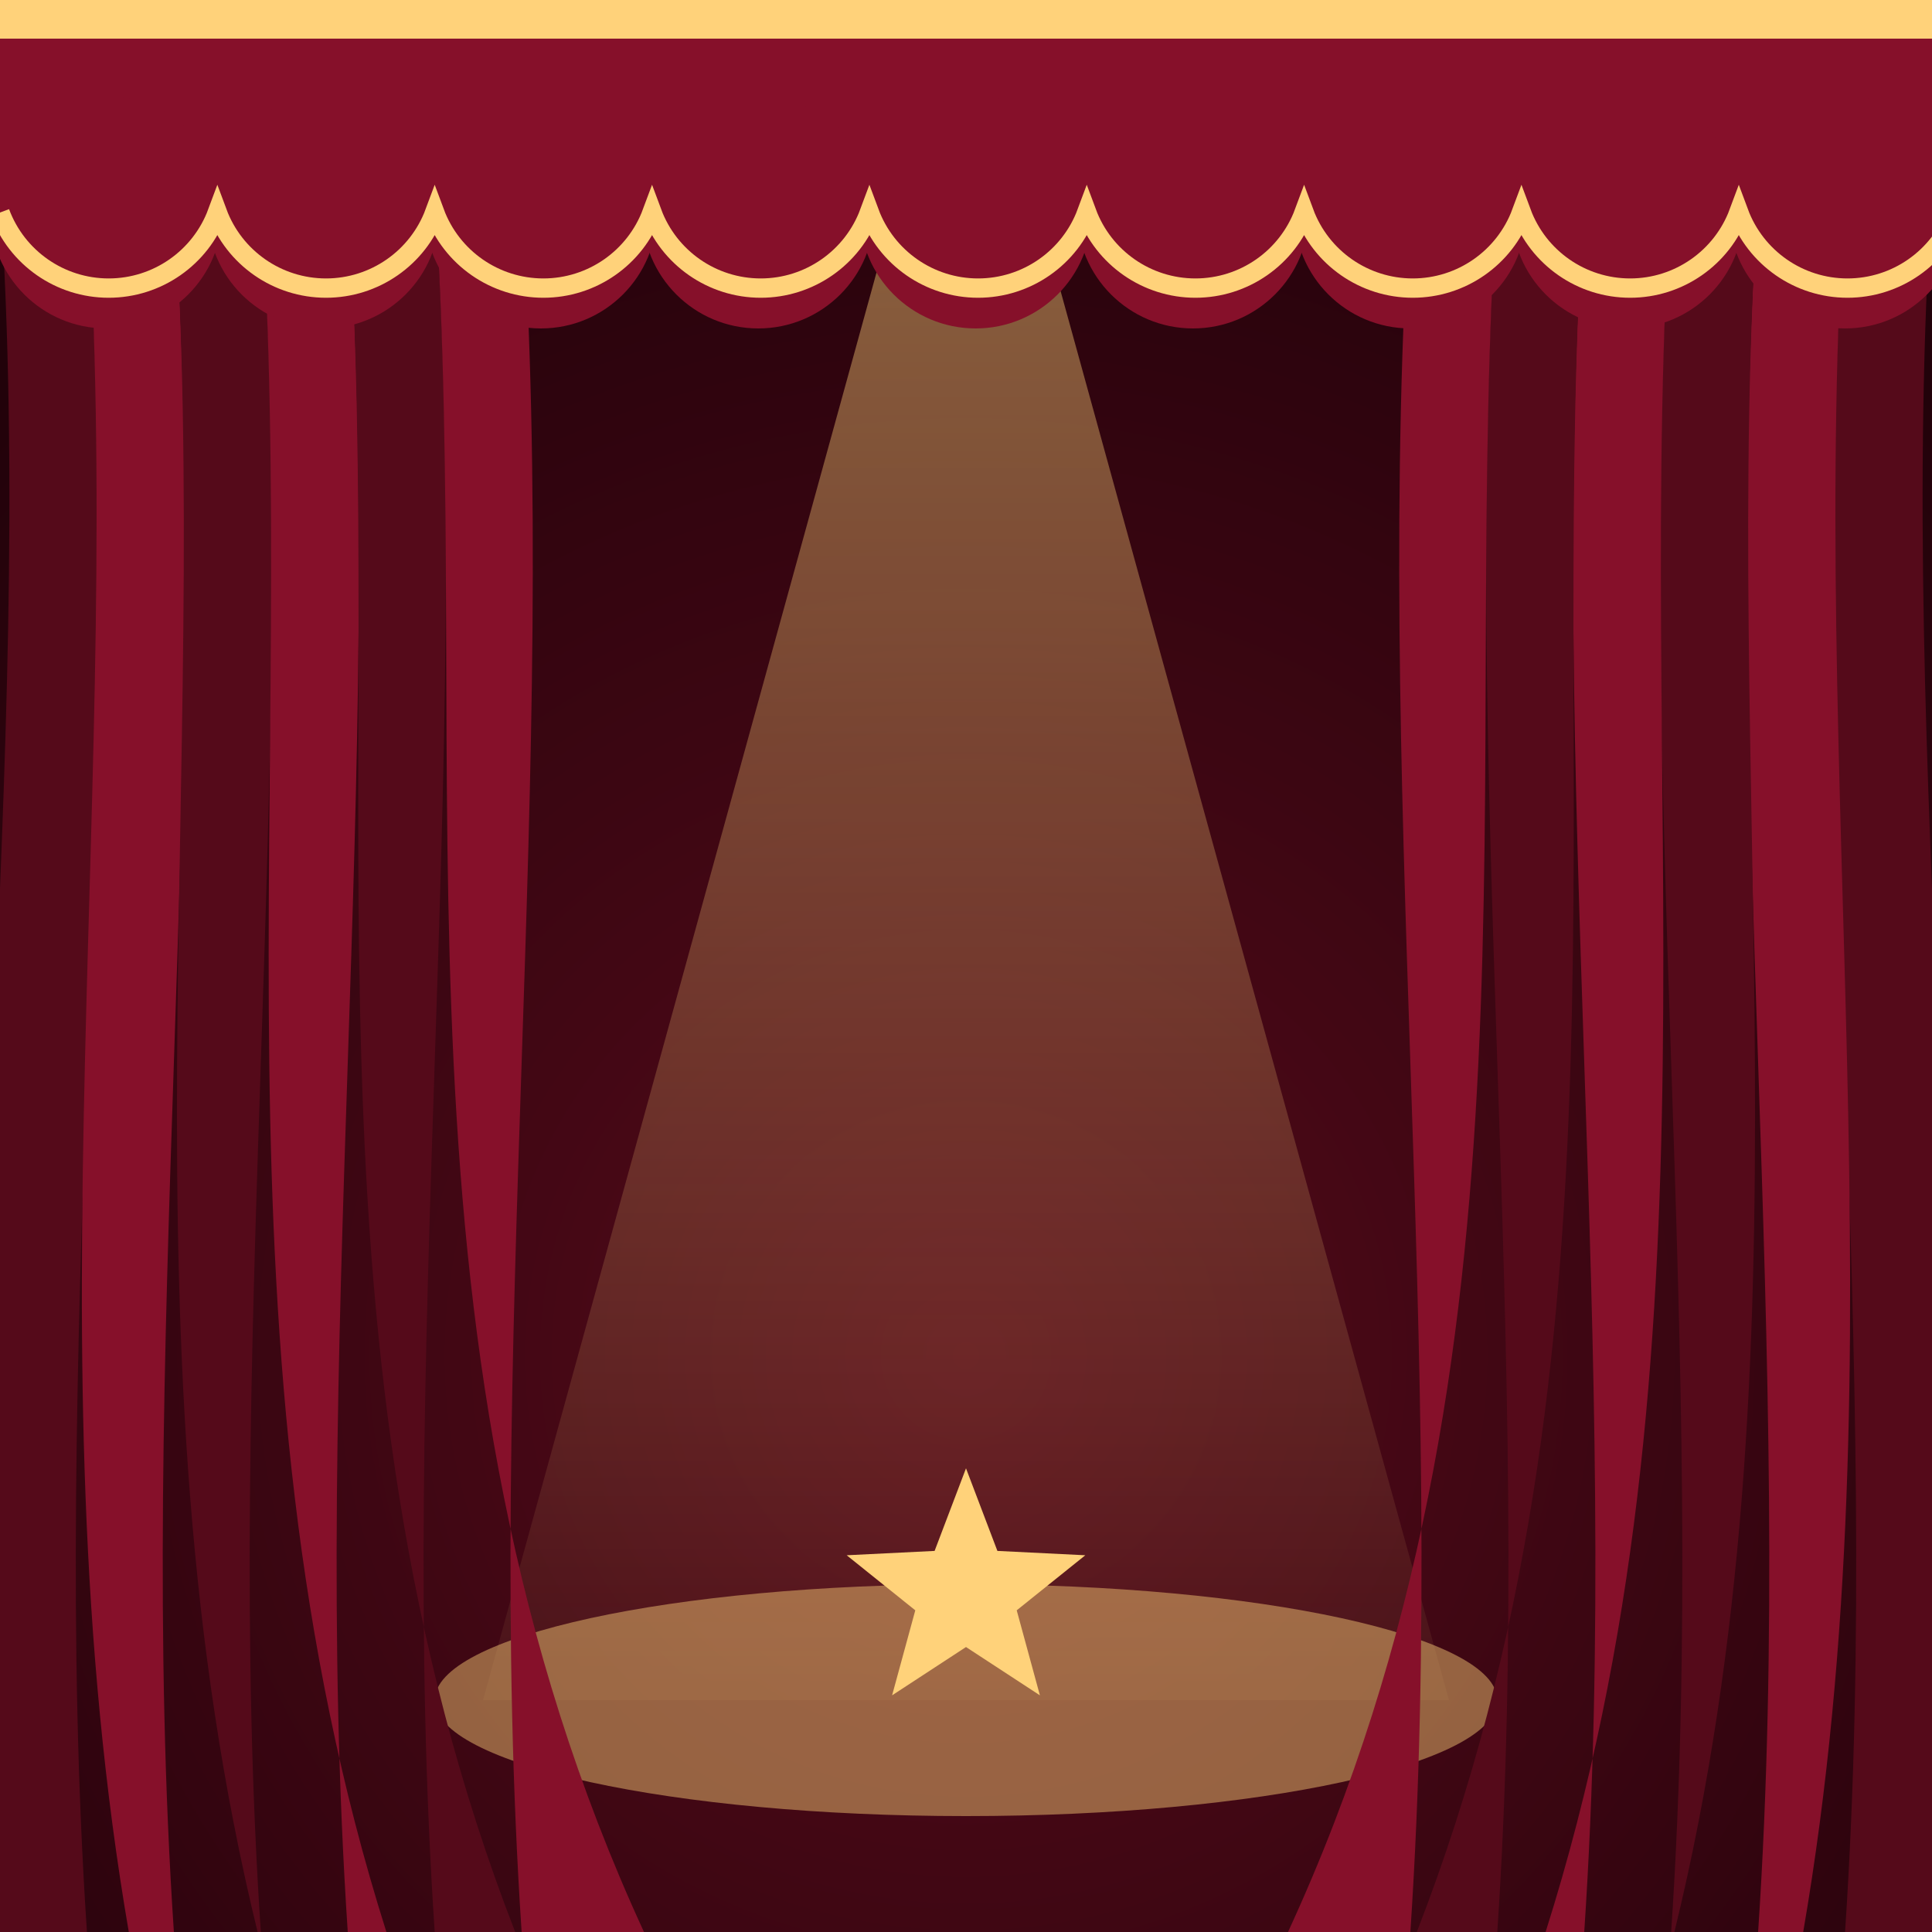
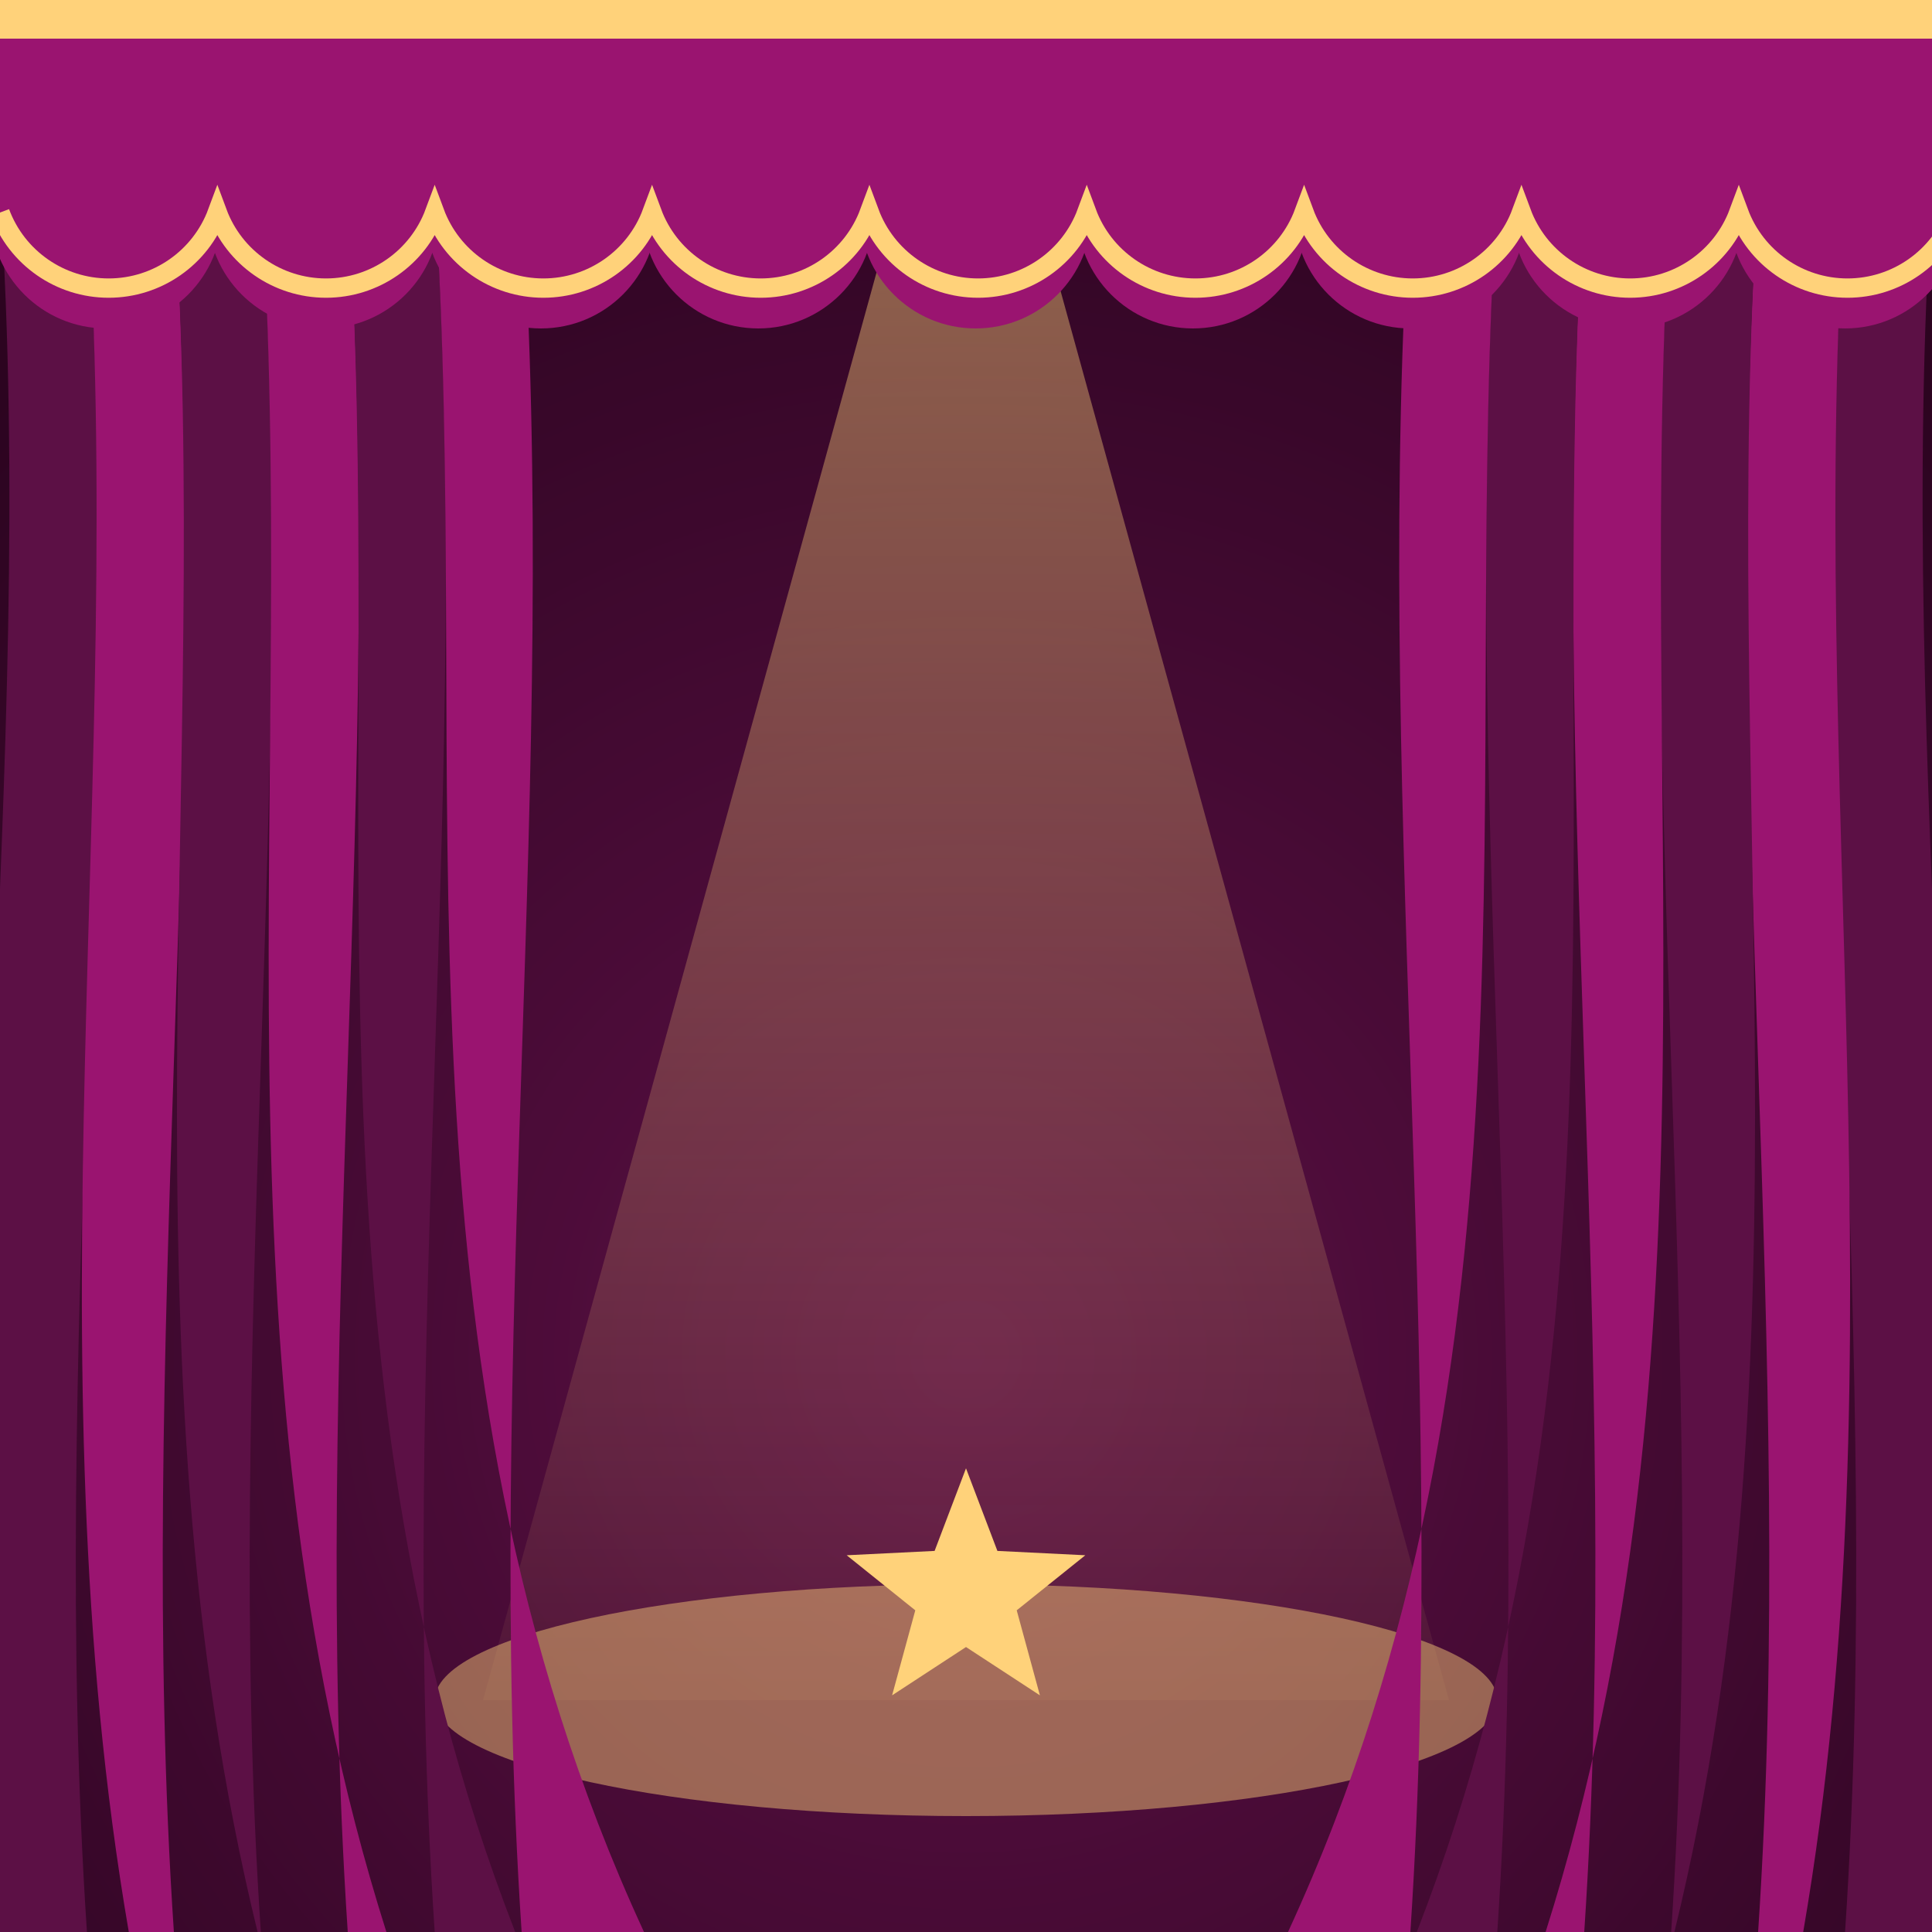
<svg xmlns="http://www.w3.org/2000/svg" viewBox="0 0 400 400" preserveAspectRatio="xMidYMid slice">
  <defs>
    <radialGradient id="bg" cx="0.5" cy="0.7" r="0.7">
-       <stop offset="0" stop-color="#550a1a" stop-opacity="1" />
-       <stop offset="1" stop-color="#22020a" stop-opacity="1" />
+       <stop offset="0" stop-color="#5c1045" stop-opacity="1" />
+       <stop offset="1" stop-color="#2c0420" stop-opacity="1" />
    </radialGradient>
    <linearGradient id="cone" x1="0" y1="0" x2="0" y2="1">
      <stop offset="0" stop-color="#ffd27a" stop-opacity="0.45" />
      <stop offset="1" stop-color="#ffd27a" stop-opacity="0.05" />
    </linearGradient>
  </defs>
  <rect x="0" y="0" width="400" height="400" fill="url(#bg)" />
  <polygon points="186,40 214,40 300,352 100,352" fill="url(#cone)" />
  <ellipse cx="200" cy="352" rx="110" ry="24" fill="#ffd27a" opacity=".45" />
  <polygon points="200,304 206.5,321.1 224.7,322 210.5,333.4 215.3,351 200,341 184.7,351 189.5,333.4 175.3,322 193.5,321.1" fill="#ffd27a" />
-   <path d="M0 40C8 160 -12 280 0 400H18C10 280 26 160 18 40z" fill="#550a1a" />
-   <path d="M18 40C26 160 6 280 26.667 400H36C28 280 44 160 36 40z" fill="#86102a" />
-   <path d="M36 40C44 160 24 280 53.333 400H54C46 280 62 160 54 40z" fill="#550a1a" />
-   <path d="M54 40C62 160 42 280 80 400H72C64 280 80 160 72 40z" fill="#86102a" />
-   <path d="M72 40C80 160 60 280 106.667 400H90C82 280 98 160 90 40z" fill="#550a1a" />
-   <path d="M90 40C98 160 78 280 133.333 400H108C100 280 116 160 108 40z" fill="#86102a" />
-   <path d="M400 40C392 160 412 280 400 400H382C390 280 374 160 382 40z" fill="#550a1a" />
-   <path d="M382 40C374 160 394 280 373.333 400H364C372 280 356 160 364 40z" fill="#86102a" />
-   <path d="M364 40C356 160 376 280 346.667 400H346C354 280 338 160 346 40z" fill="#550a1a" />
-   <path d="M346 40C338 160 358 280 320 400H328C336 280 320 160 328 40z" fill="#86102a" />
-   <path d="M328 40C320 160 340 280 293.333 400H310C318 280 302 160 310 40z" fill="#550a1a" />
-   <path d="M310 40C302 160 322 280 266.667 400H292C300 280 284 160 292 40z" fill="#86102a" />
-   <rect x="0" y="0" width="400" height="44" fill="#86102a" />
-   <circle cx="22" cy="44" r="24" fill="#86102a" />
-   <circle cx="67" cy="44" r="24" fill="#86102a" />
-   <circle cx="112" cy="44" r="24" fill="#86102a" />
-   <circle cx="157" cy="44" r="24" fill="#86102a" />
-   <circle cx="202" cy="44" r="24" fill="#86102a" />
-   <circle cx="247" cy="44" r="24" fill="#86102a" />
-   <circle cx="292" cy="44" r="24" fill="#86102a" />
-   <circle cx="337" cy="44" r="24" fill="#86102a" />
-   <circle cx="382" cy="44" r="24" fill="#86102a" />
+   <path d="M0 40C8 160 -12 280 0 400H18C10 280 26 160 18 40z" fill="#5c1045" />
+   <path d="M18 40C26 160 6 280 26.667 400H36C28 280 44 160 36 40z" fill="#9a1470" />
+   <path d="M36 40C44 160 24 280 53.333 400H54C46 280 62 160 54 40z" fill="#5c1045" />
+   <path d="M54 40C62 160 42 280 80 400H72C64 280 80 160 72 40z" fill="#9a1470" />
+   <path d="M72 40C80 160 60 280 106.667 400H90C82 280 98 160 90 40z" fill="#5c1045" />
+   <path d="M90 40C98 160 78 280 133.333 400H108C100 280 116 160 108 40z" fill="#9a1470" />
+   <path d="M400 40C392 160 412 280 400 400H382C390 280 374 160 382 40z" fill="#5c1045" />
+   <path d="M382 40C374 160 394 280 373.333 400H364C372 280 356 160 364 40z" fill="#9a1470" />
+   <path d="M364 40C356 160 376 280 346.667 400H346C354 280 338 160 346 40z" fill="#5c1045" />
+   <path d="M346 40C338 160 358 280 320 400H328C336 280 320 160 328 40z" fill="#9a1470" />
+   <path d="M328 40C320 160 340 280 293.333 400H310C318 280 302 160 310 40z" fill="#5c1045" />
+   <path d="M310 40C302 160 322 280 266.667 400H292C300 280 284 160 292 40z" fill="#9a1470" />
+   <rect x="0" y="0" width="400" height="44" fill="#9a1470" />
+   <circle cx="22" cy="44" r="24" fill="#9a1470" />
+   <circle cx="67" cy="44" r="24" fill="#9a1470" />
+   <circle cx="112" cy="44" r="24" fill="#9a1470" />
+   <circle cx="157" cy="44" r="24" fill="#9a1470" />
+   <circle cx="202" cy="44" r="24" fill="#9a1470" />
+   <circle cx="247" cy="44" r="24" fill="#9a1470" />
+   <circle cx="292" cy="44" r="24" fill="#9a1470" />
+   <circle cx="337" cy="44" r="24" fill="#9a1470" />
+   <circle cx="382" cy="44" r="24" fill="#9a1470" />
  <path d="M0 44A24 24 0 0 0 45 44A24 24 0 0 0 90 44A24 24 0 0 0 135 44A24 24 0 0 0 180 44A24 24 0 0 0 225 44A24 24 0 0 0 270 44A24 24 0 0 0 315 44A24 24 0 0 0 360 44A24 24 0 0 0 405 44" fill="none" stroke="#ffd27a" stroke-width="4" />
  <rect x="0" y="0" width="400" height="8" fill="#ffd27a" />
</svg>
